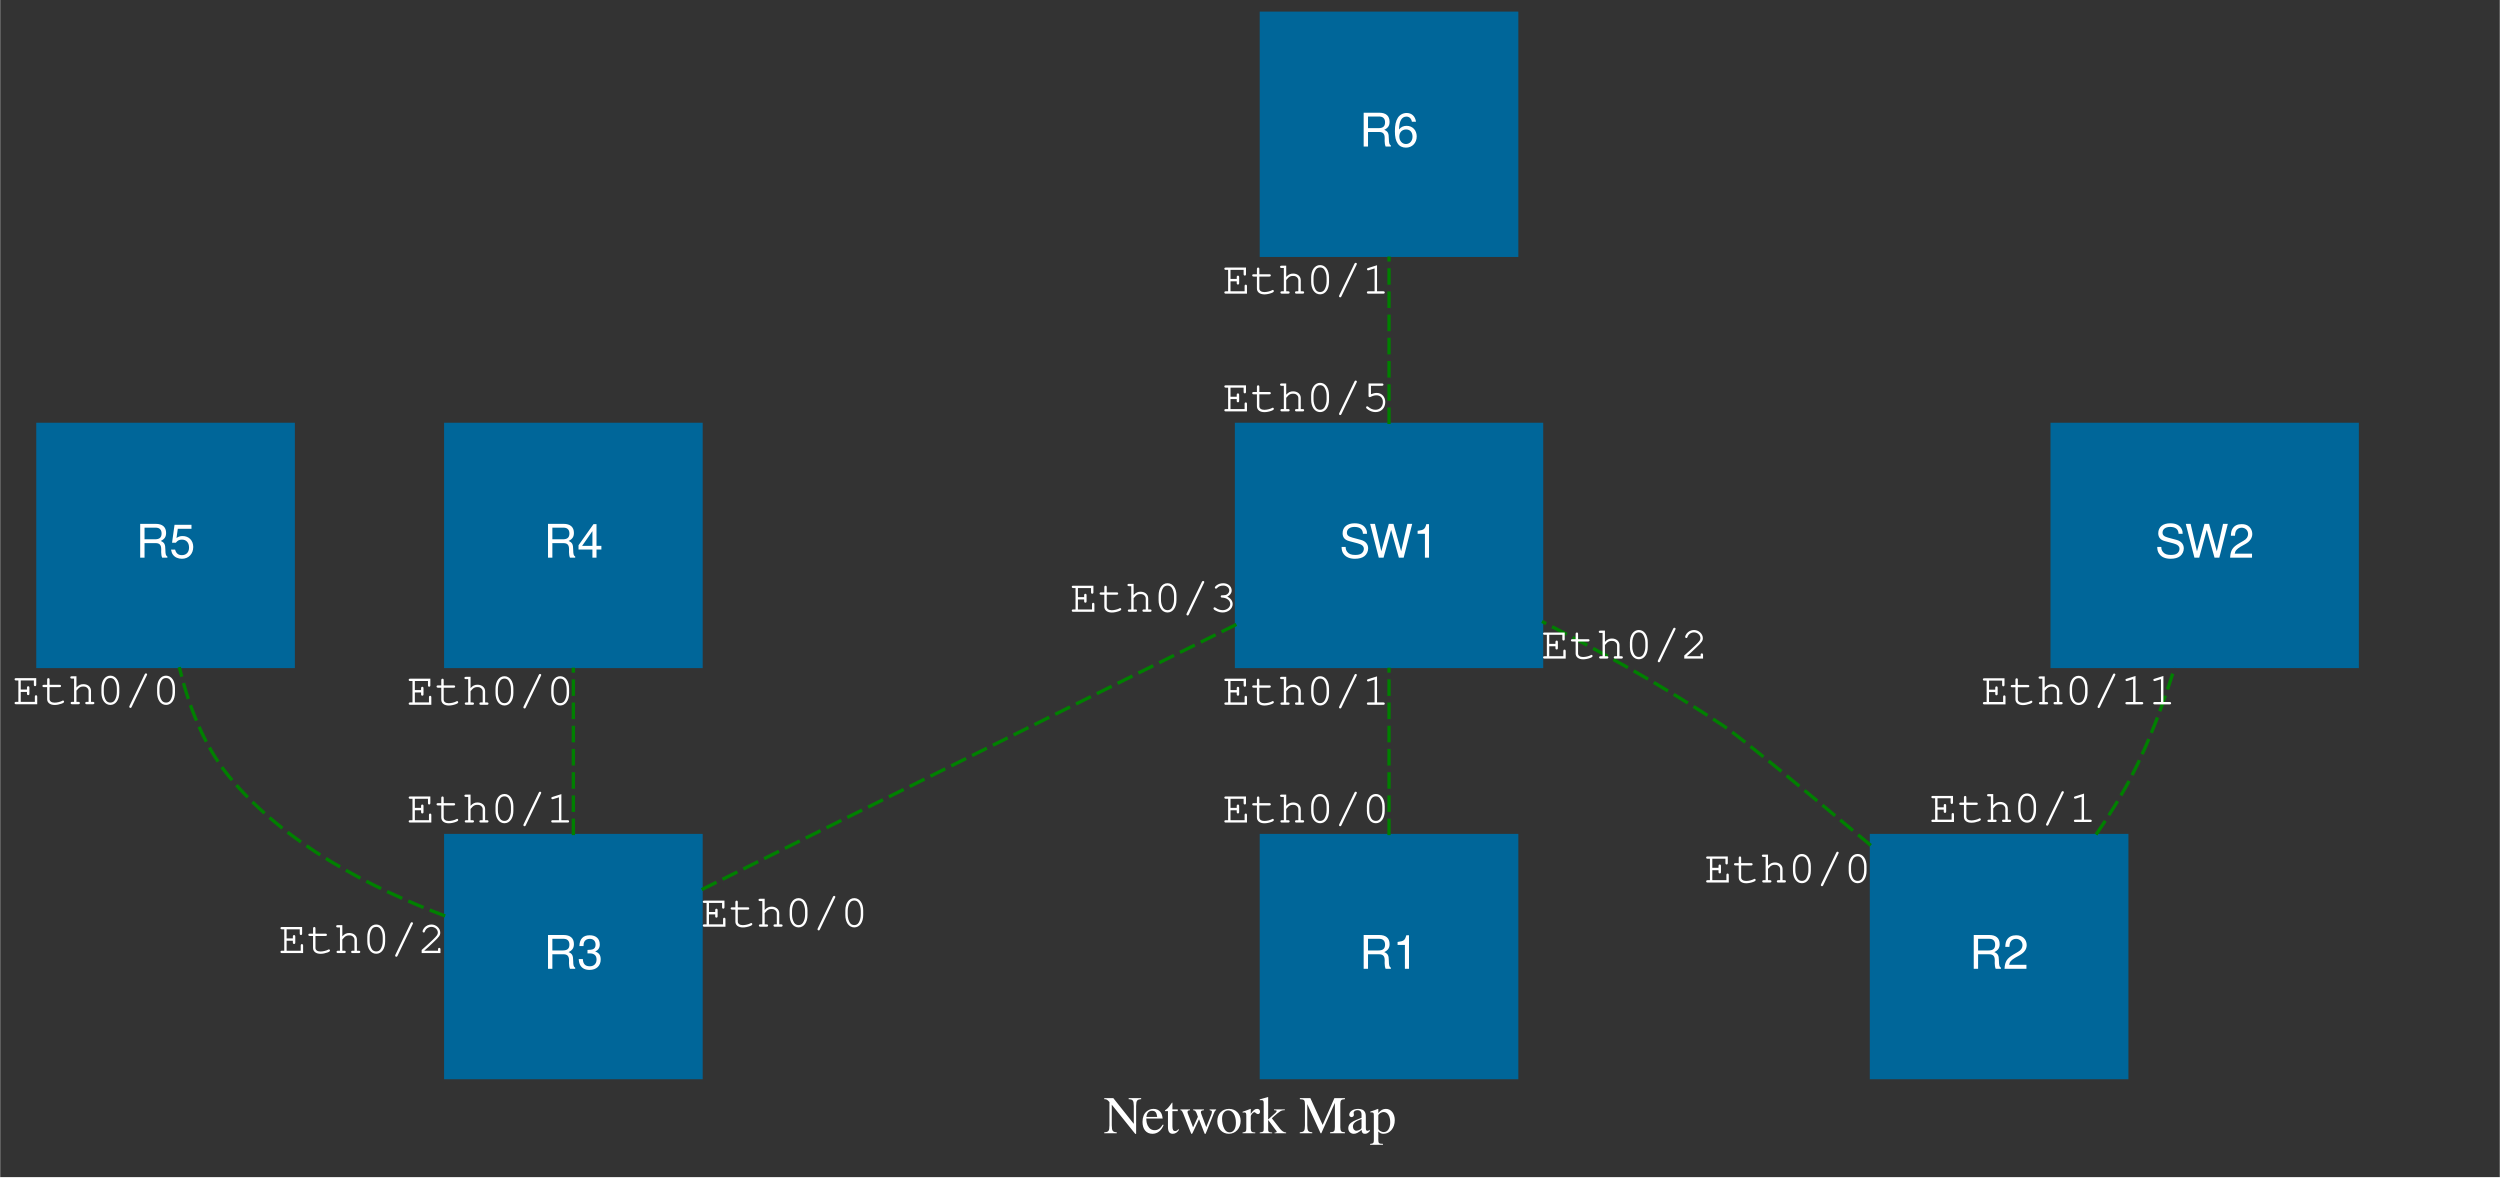
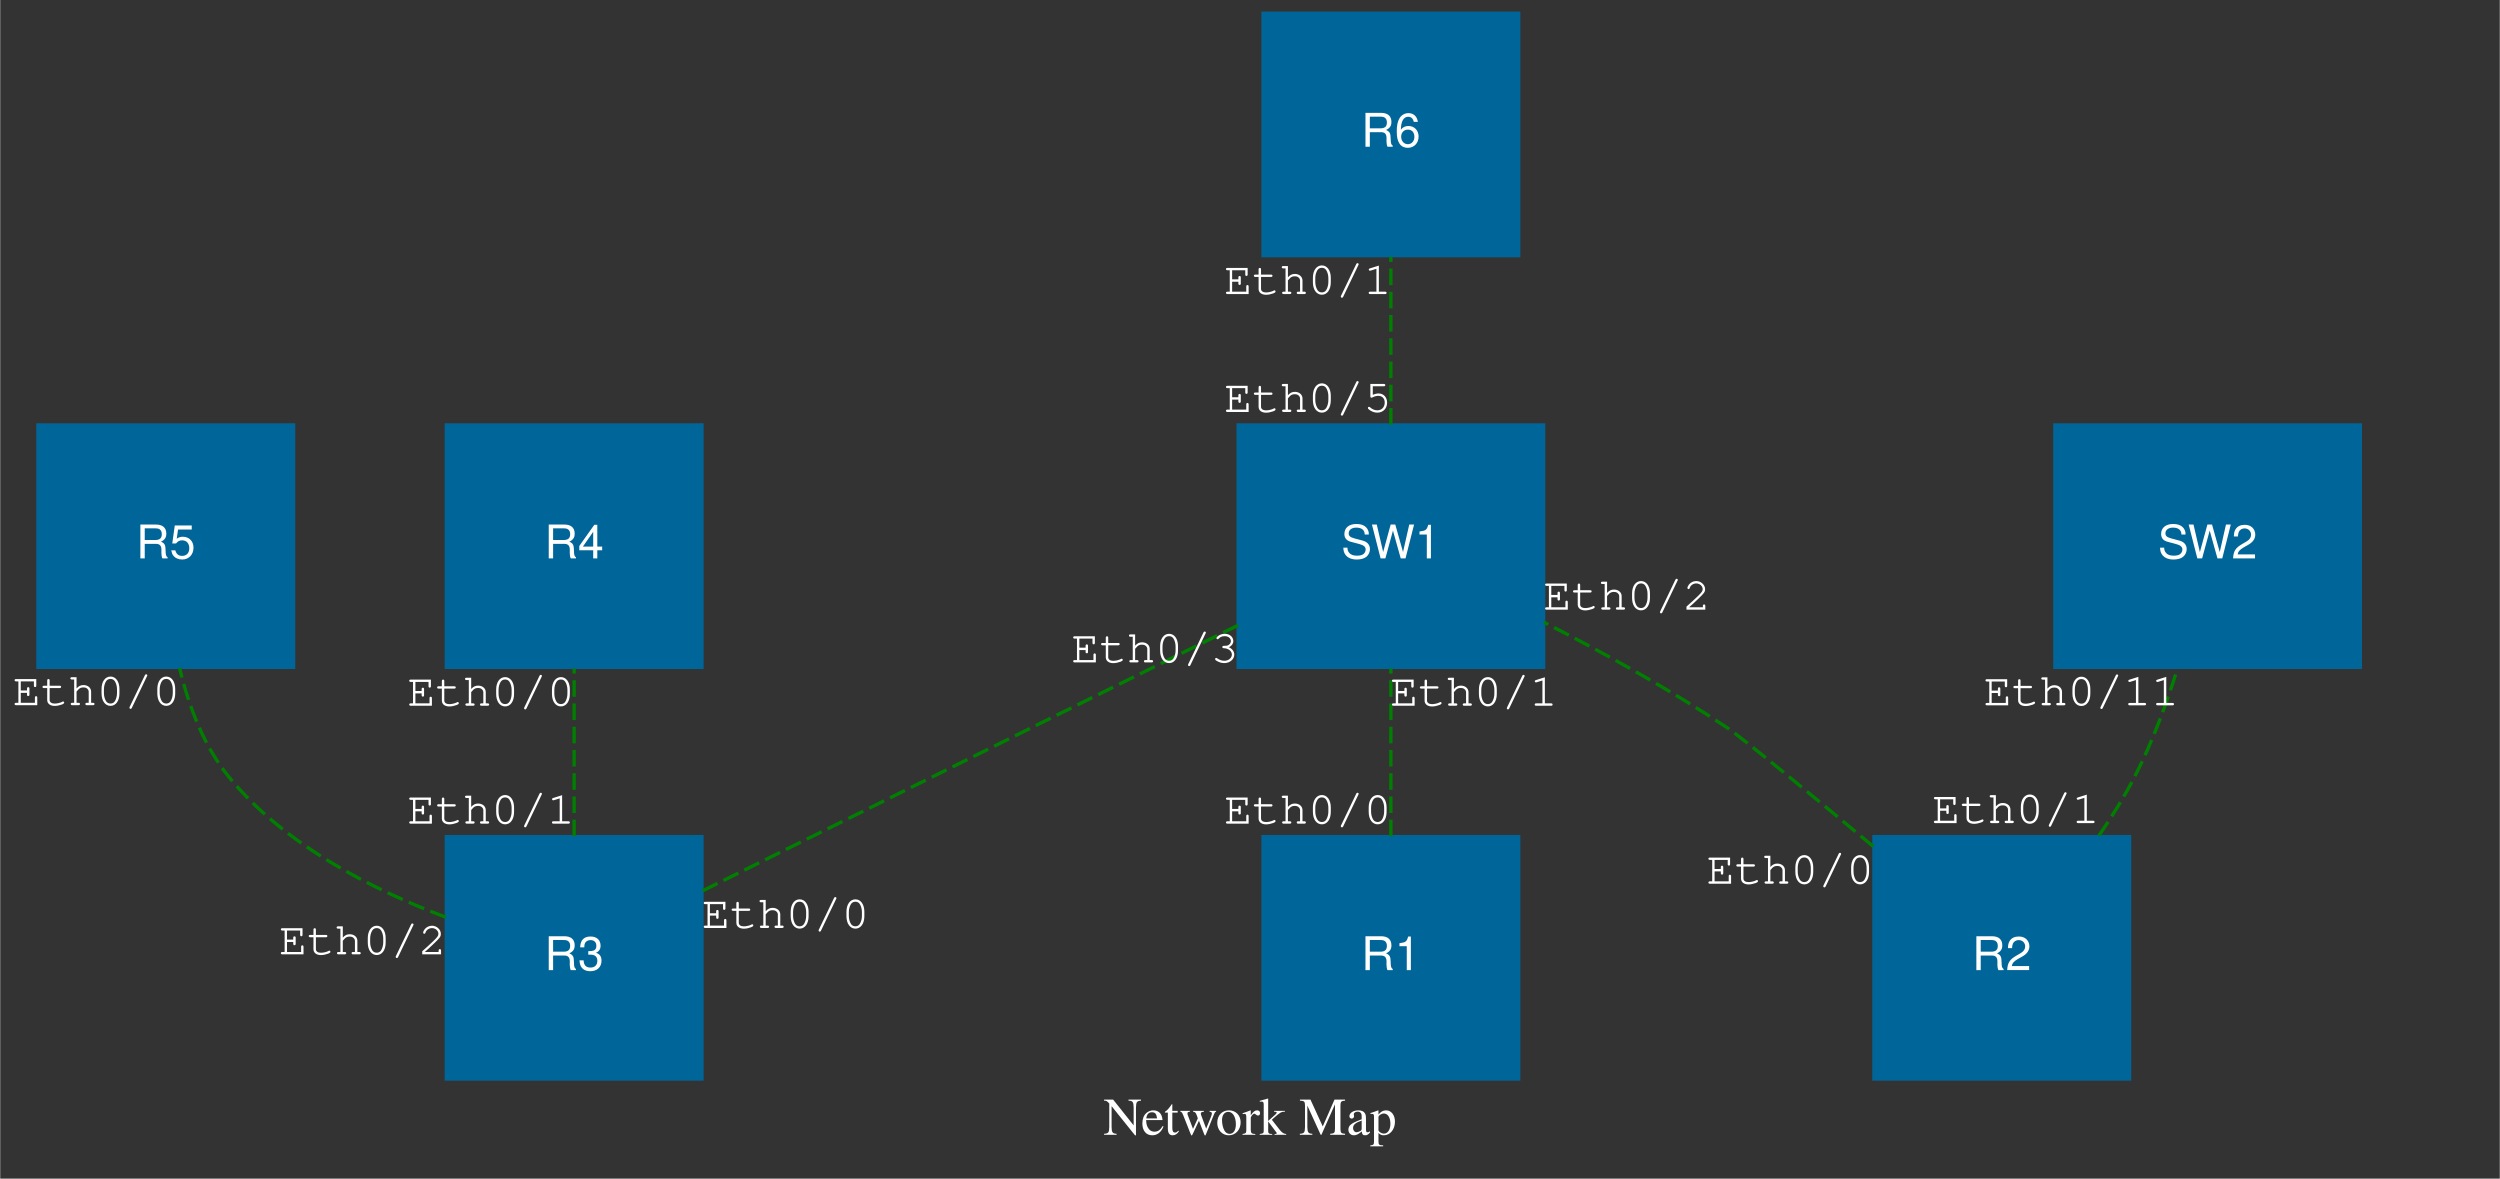
- <svg xmlns="http://www.w3.org/2000/svg" width="754pt" height="355pt" viewBox="0.00 0.00 753.86 355.00">
+ <svg xmlns="http://www.w3.org/2000/svg" width="753pt" height="355pt" viewBox="0.00 0.00 752.86 355.00">
  <g id="graph0" class="graph" transform="scale(1 1) rotate(0) translate(4 351)">
-     <polygon fill="#333333" stroke="none" points="-4,4 -4,-351 749.861,-351 749.861,4 -4,4" />
-     <text text-anchor="middle" x="372.931" y="-9.2" font-family="Times,serif" font-size="16.00" fill="white">Network Map</text>
+     <polygon fill="#333333" stroke="none" points="-4,4 -4,-351 748.861,-351 748.861,4 -4,4" />
+     <text text-anchor="middle" x="372.431" y="-9.2" font-family="Times,serif" font-size="16.00" fill="white">Network Map</text>
    <g id="node1" class="node">
+       <polygon fill="#006699" stroke="#006699" points="84.361,-223 7.361,-223 7.361,-150 84.361,-150 84.361,-223" />
+       <text text-anchor="middle" x="45.861" y="-182.8" font-family="Helvetica,sans-Serif" font-size="14.00" fill="white">R5</text>
+     </g>
+     <g id="node2" class="node">
      <polygon fill="#006699" stroke="#006699" points="453.361,-347 376.361,-347 376.361,-274 453.361,-274 453.361,-347" />
      <text text-anchor="middle" x="414.861" y="-306.8" font-family="Helvetica,sans-Serif" font-size="14.00" fill="white">R6</text>
    </g>
-     <g id="node2" class="node">
+     <g id="node3" class="node">
      <polygon fill="#006699" stroke="#006699" points="460.861,-223 368.861,-223 368.861,-150 460.861,-150 460.861,-223" />
      <text text-anchor="middle" x="414.861" y="-182.8" font-family="Helvetica,sans-Serif" font-size="14.00" fill="white">SW1</text>
    </g>
    <g id="edge7" class="edge">
      <path fill="none" stroke="green" stroke-dasharray="5,2" d="M414.861,-223.115C414.861,-239.01 414.861,-257.704 414.861,-273.629" />
      <text text-anchor="middle" x="464.861" y="-244.8" font-family="Courier,monospace" font-size="14.00" fill="white">            </text>
      <text text-anchor="middle" x="389.861" y="-262.429" font-family="Courier,monospace" font-size="14.00" fill="white">Eth0/1</text>
      <text text-anchor="middle" x="389.861" y="-226.915" font-family="Courier,monospace" font-size="14.00" fill="white">Eth0/5</text>
    </g>
-     <g id="node3" class="node">
-       <polygon fill="#006699" stroke="#006699" points="453.361,-99 376.361,-99 376.361,-26 453.361,-26 453.361,-99" />
-       <text text-anchor="middle" x="414.861" y="-58.8" font-family="Helvetica,sans-Serif" font-size="14.00" fill="white">R1</text>
-     </g>
-     <g id="edge1" class="edge">
-       <path fill="none" stroke="green" stroke-dasharray="5,2" d="M414.861,-99.115C414.861,-115.01 414.861,-133.704 414.861,-149.629" />
-       <text text-anchor="middle" x="464.861" y="-120.8" font-family="Courier,monospace" font-size="14.00" fill="white">            </text>
-       <text text-anchor="middle" x="389.861" y="-138.429" font-family="Courier,monospace" font-size="14.00" fill="white">Eth0/1</text>
-       <text text-anchor="middle" x="389.861" y="-102.915" font-family="Courier,monospace" font-size="14.00" fill="white">Eth0/0</text>
-     </g>
    <g id="node4" class="node">
      <polygon fill="#006699" stroke="#006699" points="207.361,-223 130.361,-223 130.361,-150 207.361,-150 207.361,-223" />
      <text text-anchor="middle" x="168.861" y="-182.8" font-family="Helvetica,sans-Serif" font-size="14.00" fill="white">R4</text>
    </g>
    <g id="node5" class="node">
      <polygon fill="#006699" stroke="#006699" points="207.361,-99 130.361,-99 130.361,-26 207.361,-26 207.361,-99" />
      <text text-anchor="middle" x="168.861" y="-58.8" font-family="Helvetica,sans-Serif" font-size="14.00" fill="white">R3</text>
    </g>
+     <g id="edge6" class="edge">
+       <path fill="none" stroke="green" stroke-dasharray="5,2" d="M130.188,-74.745C108.081,-83.051 81.523,-96.527 64.861,-117 57.305,-126.285 52.747,-138.368 50,-149.796" />
+       <text text-anchor="middle" x="114.861" y="-120.8" font-family="Courier,monospace" font-size="14.00" fill="white">            </text>
+       <text text-anchor="middle" x="25" y="-138.596" font-family="Courier,monospace" font-size="14.00" fill="white">Eth0/0</text>
+       <text text-anchor="middle" x="105.188" y="-63.545" font-family="Courier,monospace" font-size="14.00" fill="white">Eth0/2</text>
+     </g>
    <g id="edge4" class="edge">
      <path fill="none" stroke="green" stroke-dasharray="5,2" d="M207.569,-82.697C251.273,-104.371 322.334,-139.613 368.841,-162.677" />
      <text text-anchor="middle" x="356.861" y="-120.8" font-family="Courier,monospace" font-size="14.00" fill="white">            </text>
-       <text text-anchor="middle" x="343.841" y="-166.477" font-family="Courier,monospace" font-size="14.00" fill="white">Eth0/3</text>
+       <text text-anchor="middle" x="343.841" y="-151.477" font-family="Courier,monospace" font-size="14.00" fill="white">Eth0/3</text>
      <text text-anchor="middle" x="232.569" y="-71.497" font-family="Courier,monospace" font-size="14.00" fill="white">Eth0/0</text>
    </g>
    <g id="edge5" class="edge">
      <path fill="none" stroke="green" stroke-dasharray="5,2" d="M168.861,-99.115C168.861,-115.01 168.861,-133.704 168.861,-149.629" />
      <text text-anchor="middle" x="218.861" y="-120.8" font-family="Courier,monospace" font-size="14.00" fill="white">            </text>
      <text text-anchor="middle" x="143.861" y="-138.429" font-family="Courier,monospace" font-size="14.00" fill="white">Eth0/0</text>
      <text text-anchor="middle" x="143.861" y="-102.915" font-family="Courier,monospace" font-size="14.00" fill="white">Eth0/1</text>
    </g>
    <g id="node6" class="node">
-       <polygon fill="#006699" stroke="#006699" points="84.361,-223 7.361,-223 7.361,-150 84.361,-150 84.361,-223" />
-       <text text-anchor="middle" x="45.861" y="-182.8" font-family="Helvetica,sans-Serif" font-size="14.00" fill="white">R5</text>
-     </g>
-     <g id="edge6" class="edge">
-       <path fill="none" stroke="green" stroke-dasharray="5,2" d="M130.188,-74.745C108.081,-83.051 81.523,-96.527 64.861,-117 57.305,-126.285 52.747,-138.368 50,-149.796" />
-       <text text-anchor="middle" x="114.861" y="-120.8" font-family="Courier,monospace" font-size="14.00" fill="white">            </text>
-       <text text-anchor="middle" x="25" y="-138.596" font-family="Courier,monospace" font-size="14.00" fill="white">Eth0/0</text>
-       <text text-anchor="middle" x="105.188" y="-63.545" font-family="Courier,monospace" font-size="14.00" fill="white">Eth0/2</text>
+       <polygon fill="#006699" stroke="#006699" points="706.861,-223 614.861,-223 614.861,-150 706.861,-150 706.861,-223" />
+       <text text-anchor="middle" x="660.861" y="-182.8" font-family="Helvetica,sans-Serif" font-size="14.00" fill="white">SW2</text>
    </g>
    <g id="node7" class="node">
+       <polygon fill="#006699" stroke="#006699" points="453.361,-99 376.361,-99 376.361,-26 453.361,-26 453.361,-99" />
+       <text text-anchor="middle" x="414.861" y="-58.8" font-family="Helvetica,sans-Serif" font-size="14.00" fill="white">R1</text>
+     </g>
+     <g id="edge1" class="edge">
+       <path fill="none" stroke="green" stroke-dasharray="5,2" d="M414.861,-99.115C414.861,-115.01 414.861,-133.704 414.861,-149.629" />
+       <text text-anchor="middle" x="464.861" y="-120.8" font-family="Courier,monospace" font-size="14.00" fill="white">            </text>
+       <text text-anchor="middle" x="439.861" y="-138.429" font-family="Courier,monospace" font-size="14.00" fill="white">Eth0/1</text>
+       <text text-anchor="middle" x="389.861" y="-102.915" font-family="Courier,monospace" font-size="14.00" fill="white">Eth0/0</text>
+     </g>
+     <g id="node8" class="node">
      <polygon fill="#006699" stroke="#006699" points="637.361,-99 560.361,-99 560.361,-26 637.361,-26 637.361,-99" />
      <text text-anchor="middle" x="598.861" y="-58.8" font-family="Helvetica,sans-Serif" font-size="14.00" fill="white">R2</text>
    </g>
    <g id="edge2" class="edge">
      <path fill="none" stroke="green" stroke-dasharray="5,2" d="M560.175,-96.025C540.939,-112.088 520.756,-128.733 515.861,-132 498.614,-143.512 478.618,-154.54 460.991,-163.561" />
-       <text text-anchor="middle" x="584.861" y="-120.8" font-family="Courier,monospace" font-size="14.00" fill="white">            </text>
-       <text text-anchor="middle" x="485.991" y="-152.361" font-family="Courier,monospace" font-size="14.00" fill="white">Eth0/2</text>
+       <text text-anchor="middle" x="583.861" y="-120.8" font-family="Courier,monospace" font-size="14.00" fill="white">            </text>
+       <text text-anchor="middle" x="485.991" y="-167.361" font-family="Courier,monospace" font-size="14.00" fill="white">Eth0/2</text>
      <text text-anchor="middle" x="535.175" y="-84.825" font-family="Courier,monospace" font-size="14.00" fill="white">Eth0/0</text>
-     </g>
-     <g id="node8" class="node">
-       <polygon fill="#006699" stroke="#006699" points="706.861,-223 614.861,-223 614.861,-150 706.861,-150 706.861,-223" />
-       <text text-anchor="middle" x="660.861" y="-182.8" font-family="Helvetica,sans-Serif" font-size="14.00" fill="white">SW2</text>
    </g>
    <g id="edge3" class="edge">
      <path fill="none" stroke="green" stroke-dasharray="5,2" d="M628.096,-99.278C632.037,-105.007 635.777,-111.023 638.861,-117 644.131,-127.212 648.454,-138.931 651.831,-149.755" />
-       <text text-anchor="middle" x="695.861" y="-120.8" font-family="Courier,monospace" font-size="14.00" fill="white">            </text>
+       <text text-anchor="middle" x="694.861" y="-120.8" font-family="Courier,monospace" font-size="14.00" fill="white">            </text>
      <text text-anchor="middle" x="622.831" y="-138.555" font-family="Courier,monospace" font-size="14.00" fill="white">Eth0/11</text>
      <text text-anchor="middle" x="603.096" y="-103.079" font-family="Courier,monospace" font-size="14.00" fill="white">Eth0/1</text>
    </g>
  </g>
</svg>
